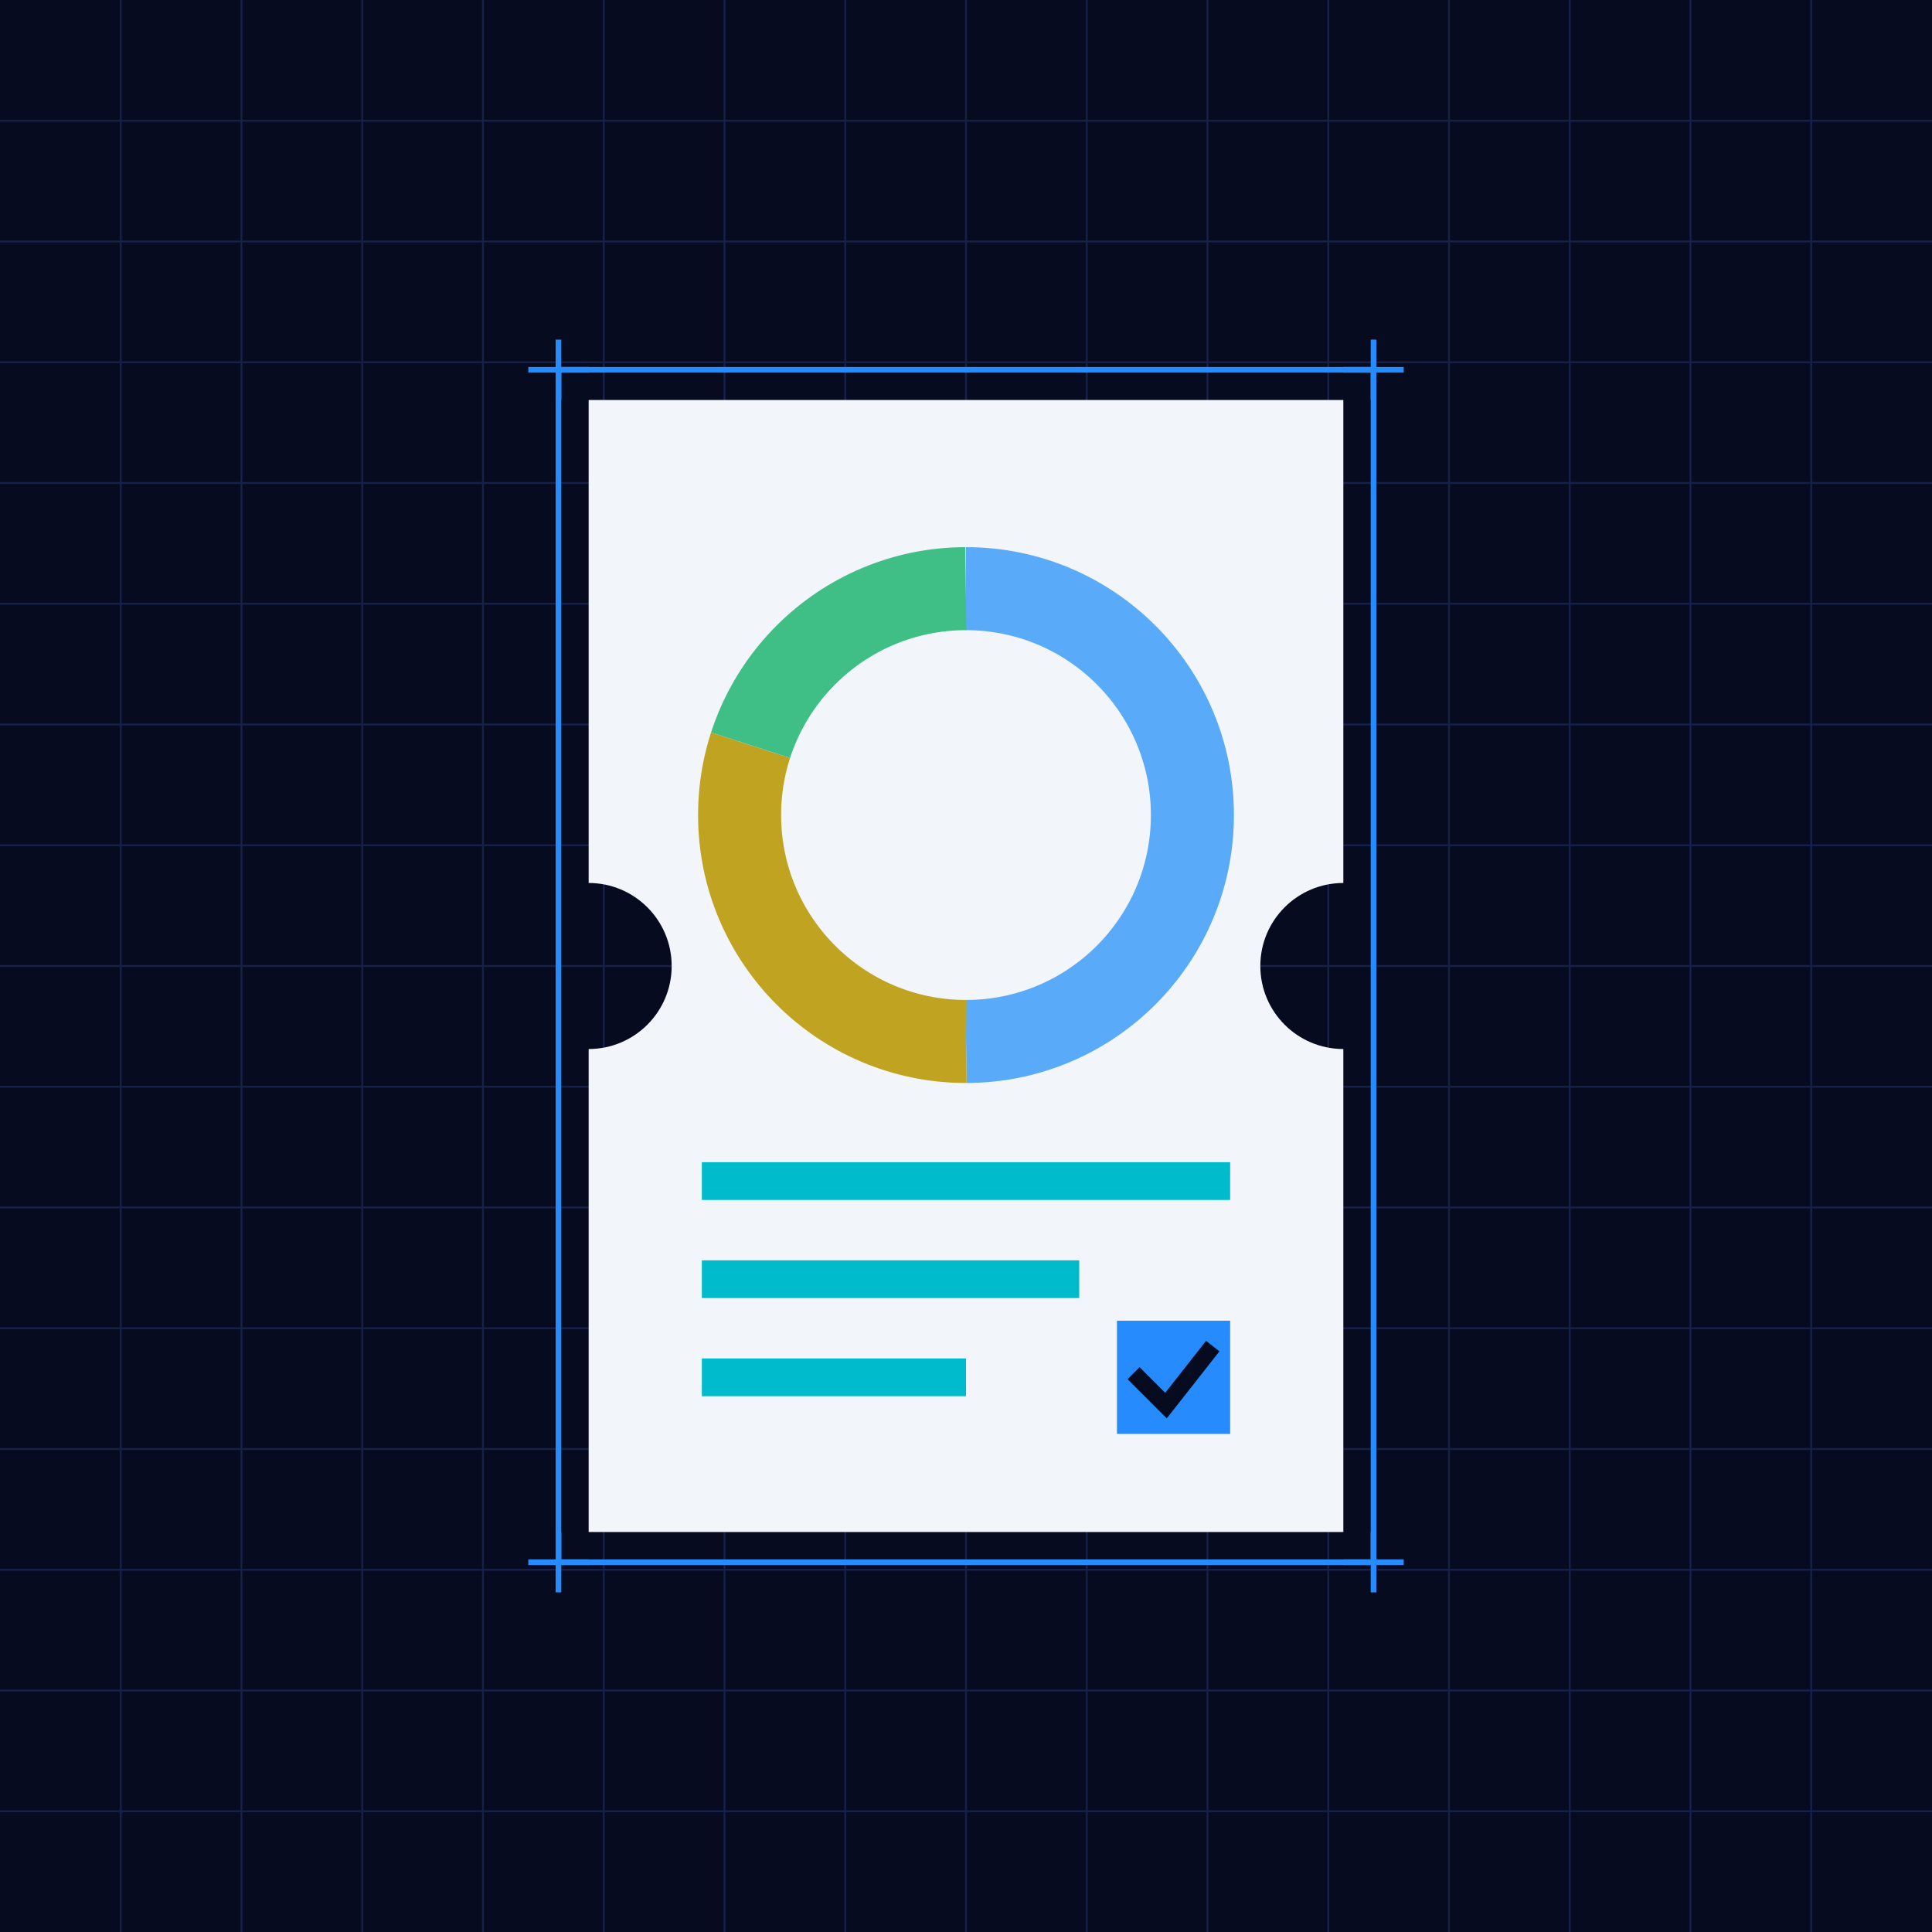
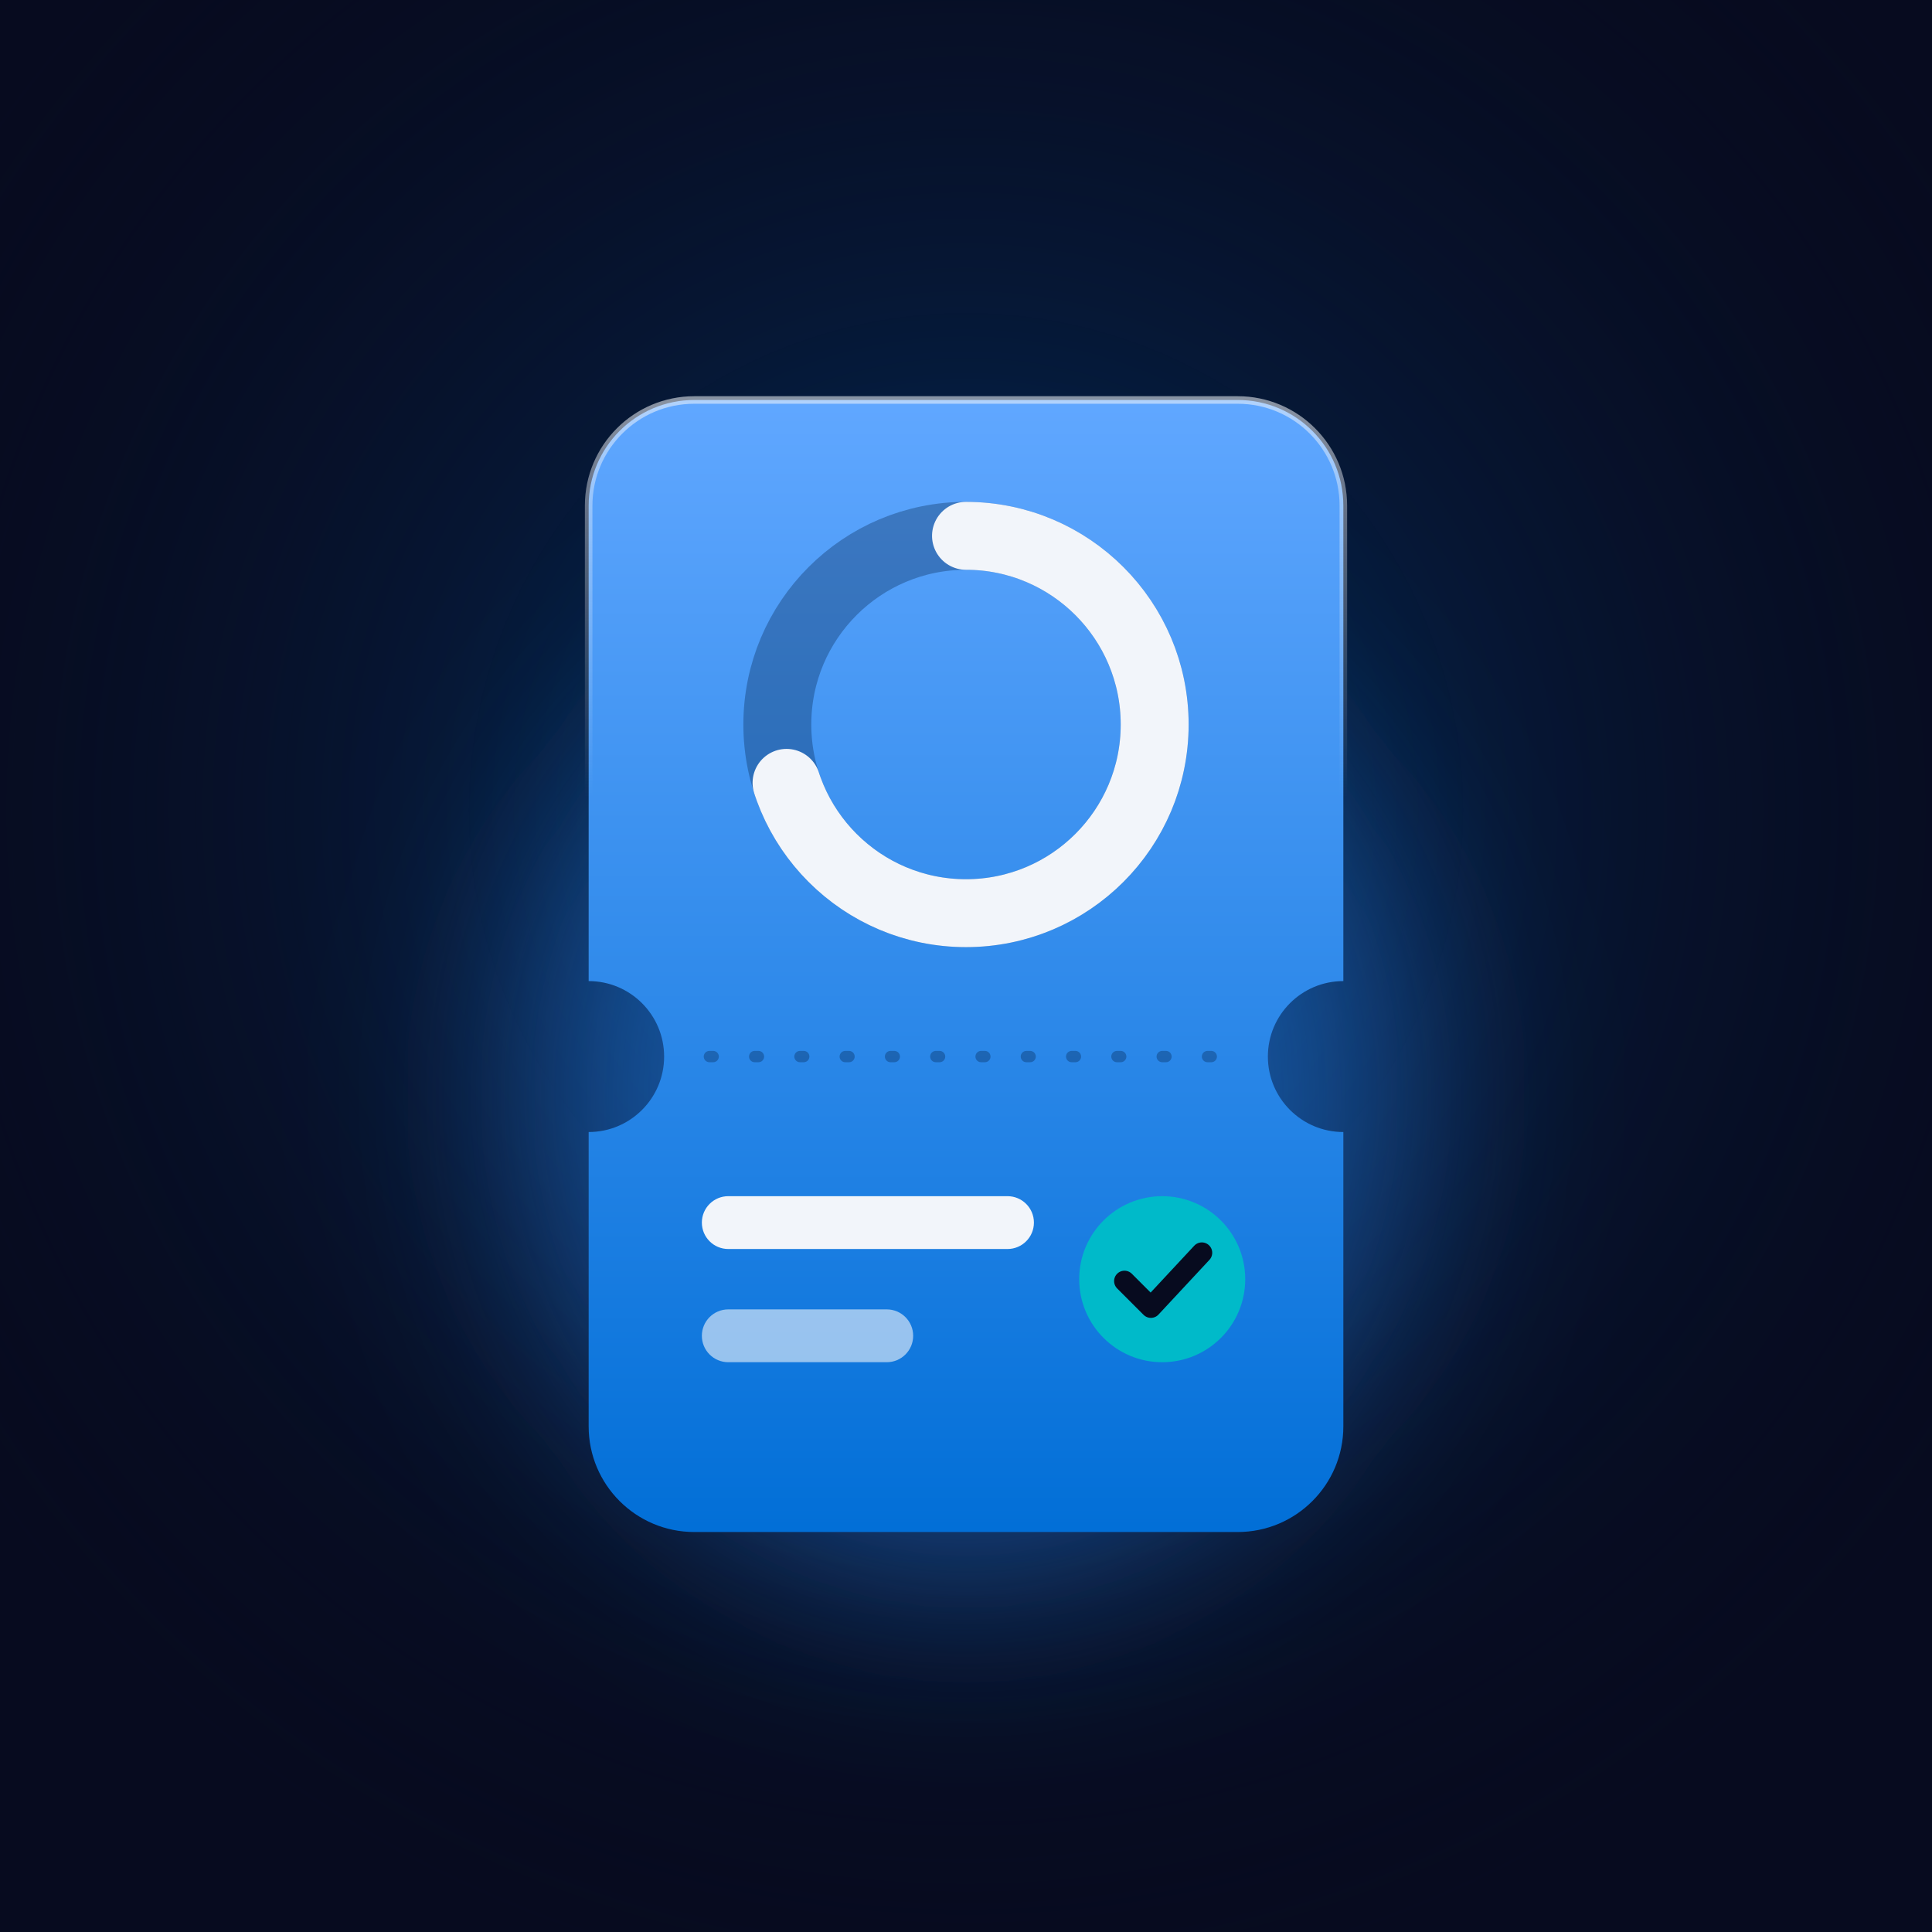
<svg xmlns="http://www.w3.org/2000/svg" viewBox="0 0 1024 1024" width="1024" height="1024">
  <rect width="1024" height="1024" fill="#070B1F" />
-   <g id="grid">
-     <path d="M64 0 V1024 M0 64 H1024" stroke="#162048" stroke-width="1" />
-     <path d="M128 0 V1024 M0 128 H1024" stroke="#162048" stroke-width="1" />
-     <path d="M192 0 V1024 M0 192 H1024" stroke="#162048" stroke-width="1" />
-     <path d="M256 0 V1024 M0 256 H1024" stroke="#162048" stroke-width="1" />
-     <path d="M320 0 V1024 M0 320 H1024" stroke="#162048" stroke-width="1" />
-     <path d="M384 0 V1024 M0 384 H1024" stroke="#162048" stroke-width="1" />
-     <path d="M448 0 V1024 M0 448 H1024" stroke="#162048" stroke-width="1" />
-     <path d="M512 0 V1024 M0 512 H1024" stroke="#162048" stroke-width="1" />
-     <path d="M576 0 V1024 M0 576 H1024" stroke="#162048" stroke-width="1" />
-     <path d="M640 0 V1024 M0 640 H1024" stroke="#162048" stroke-width="1" />
-     <path d="M704 0 V1024 M0 704 H1024" stroke="#162048" stroke-width="1" />
-     <path d="M768 0 V1024 M0 768 H1024" stroke="#162048" stroke-width="1" />
-     <path d="M832 0 V1024 M0 832 H1024" stroke="#162048" stroke-width="1" />
-     <path d="M896 0 V1024 M0 896 H1024" stroke="#162048" stroke-width="1" />
-     <path d="M960 0 V1024 M0 960 H1024" stroke="#162048" stroke-width="1" />
-   </g>
+   <radialGradient id="backdrop" cx="0.5" cy="0.42" r="0.62">
+     <stop offset="0" stop-color="#02376f" stop-opacity="0.85" />
+     <stop offset="1" stop-color="#070B1F" stop-opacity="0" />
+   </radialGradient>
+   <rect width="1024" height="1024" fill="url(#backdrop)" />
+   <defs>
+     <linearGradient id="ticket-fill" x1="0" y1="0" x2="0" y2="1">
+       <stop offset="0" stop-color="#60a7ff" />
+       <stop offset="1" stop-color="#026fd7" />
+     </linearGradient>
+     <linearGradient id="ticket-sheen" x1="0" y1="0" x2="0" y2="1">
+       <stop offset="0" stop-color="#F2F5FA" stop-opacity="0.55" />
+       <stop offset="0.35" stop-color="#F2F5FA" stop-opacity="0" />
+     </linearGradient>
+     <filter id="glow" x="-50%" y="-50%" width="200%" height="200%">
+       <feGaussianBlur stdDeviation="56" />
+     </filter>
+     <path id="ticket-shape" d="M368 212 H656 A56 56 0 0 1 712 268 V520 A40 40 0 0 0 712 600 V756 A56 56 0 0 1 656 812 H368 A56 56 0 0 1 312 756 V600 A40 40 0 0 0 312 520 V268 A56 56 0 0 1 368 212 Z" />
+   </defs>
  <g id="ticket">
-     <rect x="296" y="196" width="432" height="632" fill="none" stroke="#268bfc" stroke-width="3" />
-     <path d="M280 196 H312 M296 180 V212" stroke="#268bfc" stroke-width="3" />
-     <path d="M712 196 H744 M728 180 V212" stroke="#268bfc" stroke-width="3" />
-     <path d="M280 828 H312 M296 812 V844" stroke="#268bfc" stroke-width="3" />
-     <path d="M712 828 H744 M728 812 V844" stroke="#268bfc" stroke-width="3" />
-     <path d="M312 212 H712 V468 A44 44 0 0 0 712 556 V812 H312 V556 A44 44 0 0 0 312 468 Z" fill="#F2F5FA" />
-     <circle cx="512" cy="432" r="120" fill="none" stroke="#59aaf8" stroke-width="44" stroke-dasharray="376.99 753.98" stroke-dashoffset="0.00" transform="rotate(-90 512 432)" />
-     <circle cx="512" cy="432" r="120" fill="none" stroke="#c0a320" stroke-width="44" stroke-dasharray="226.19 753.98" stroke-dashoffset="-376.99" transform="rotate(-90 512 432)" />
-     <circle cx="512" cy="432" r="120" fill="none" stroke="#3fbf86" stroke-width="44" stroke-dasharray="150.80 753.98" stroke-dashoffset="-603.19" transform="rotate(-90 512 432)" />
-     <rect x="372" y="616" width="280" height="20" fill="#00bbcb" />
-     <rect x="372" y="668" width="200" height="20" fill="#00bbcb" />
-     <rect x="372" y="720" width="140" height="20" fill="#00bbcb" />
-     <rect x="592" y="700" width="60" height="60" fill="#268bfc" />
-     <path d="M604 731 L618 745 L640 717" fill="none" stroke="#070B1F" stroke-width="9" stroke-linecap="square" />
+     <ellipse cx="512" cy="580" rx="230" ry="250" fill="#268bfc" opacity="0.5" filter="url(#glow)" />
+     <use href="#ticket-shape" fill="url(#ticket-fill)" />
+     <use href="#ticket-shape" fill="none" stroke="url(#ticket-sheen)" stroke-width="4" />
+     <circle cx="512" cy="384" r="100" fill="none" stroke="#021f42" stroke-opacity="0.32" stroke-width="36" />
+     <circle cx="512" cy="384" r="100" fill="none" stroke="#F2F5FA" stroke-width="36" stroke-linecap="round" stroke-dasharray="439.82 628.32" transform="rotate(-90 512 384)" />
+     <path d="M376 560 H648" stroke="#021f42" stroke-opacity="0.32" stroke-width="6" stroke-linecap="round" stroke-dasharray="2 22" />
+     <rect x="372" y="634" width="176" height="28" rx="14" fill="#F2F5FA" />
+     <rect x="372" y="694" width="112" height="28" rx="14" fill="#F2F5FA" fill-opacity="0.6" />
+     <circle cx="616" cy="678" r="44" fill="#00bac9" />
+     <path d="M596 679 L610 693 L637 664" fill="none" stroke="#070B1F" stroke-width="11" stroke-linecap="round" stroke-linejoin="round" />
  </g>
</svg>
